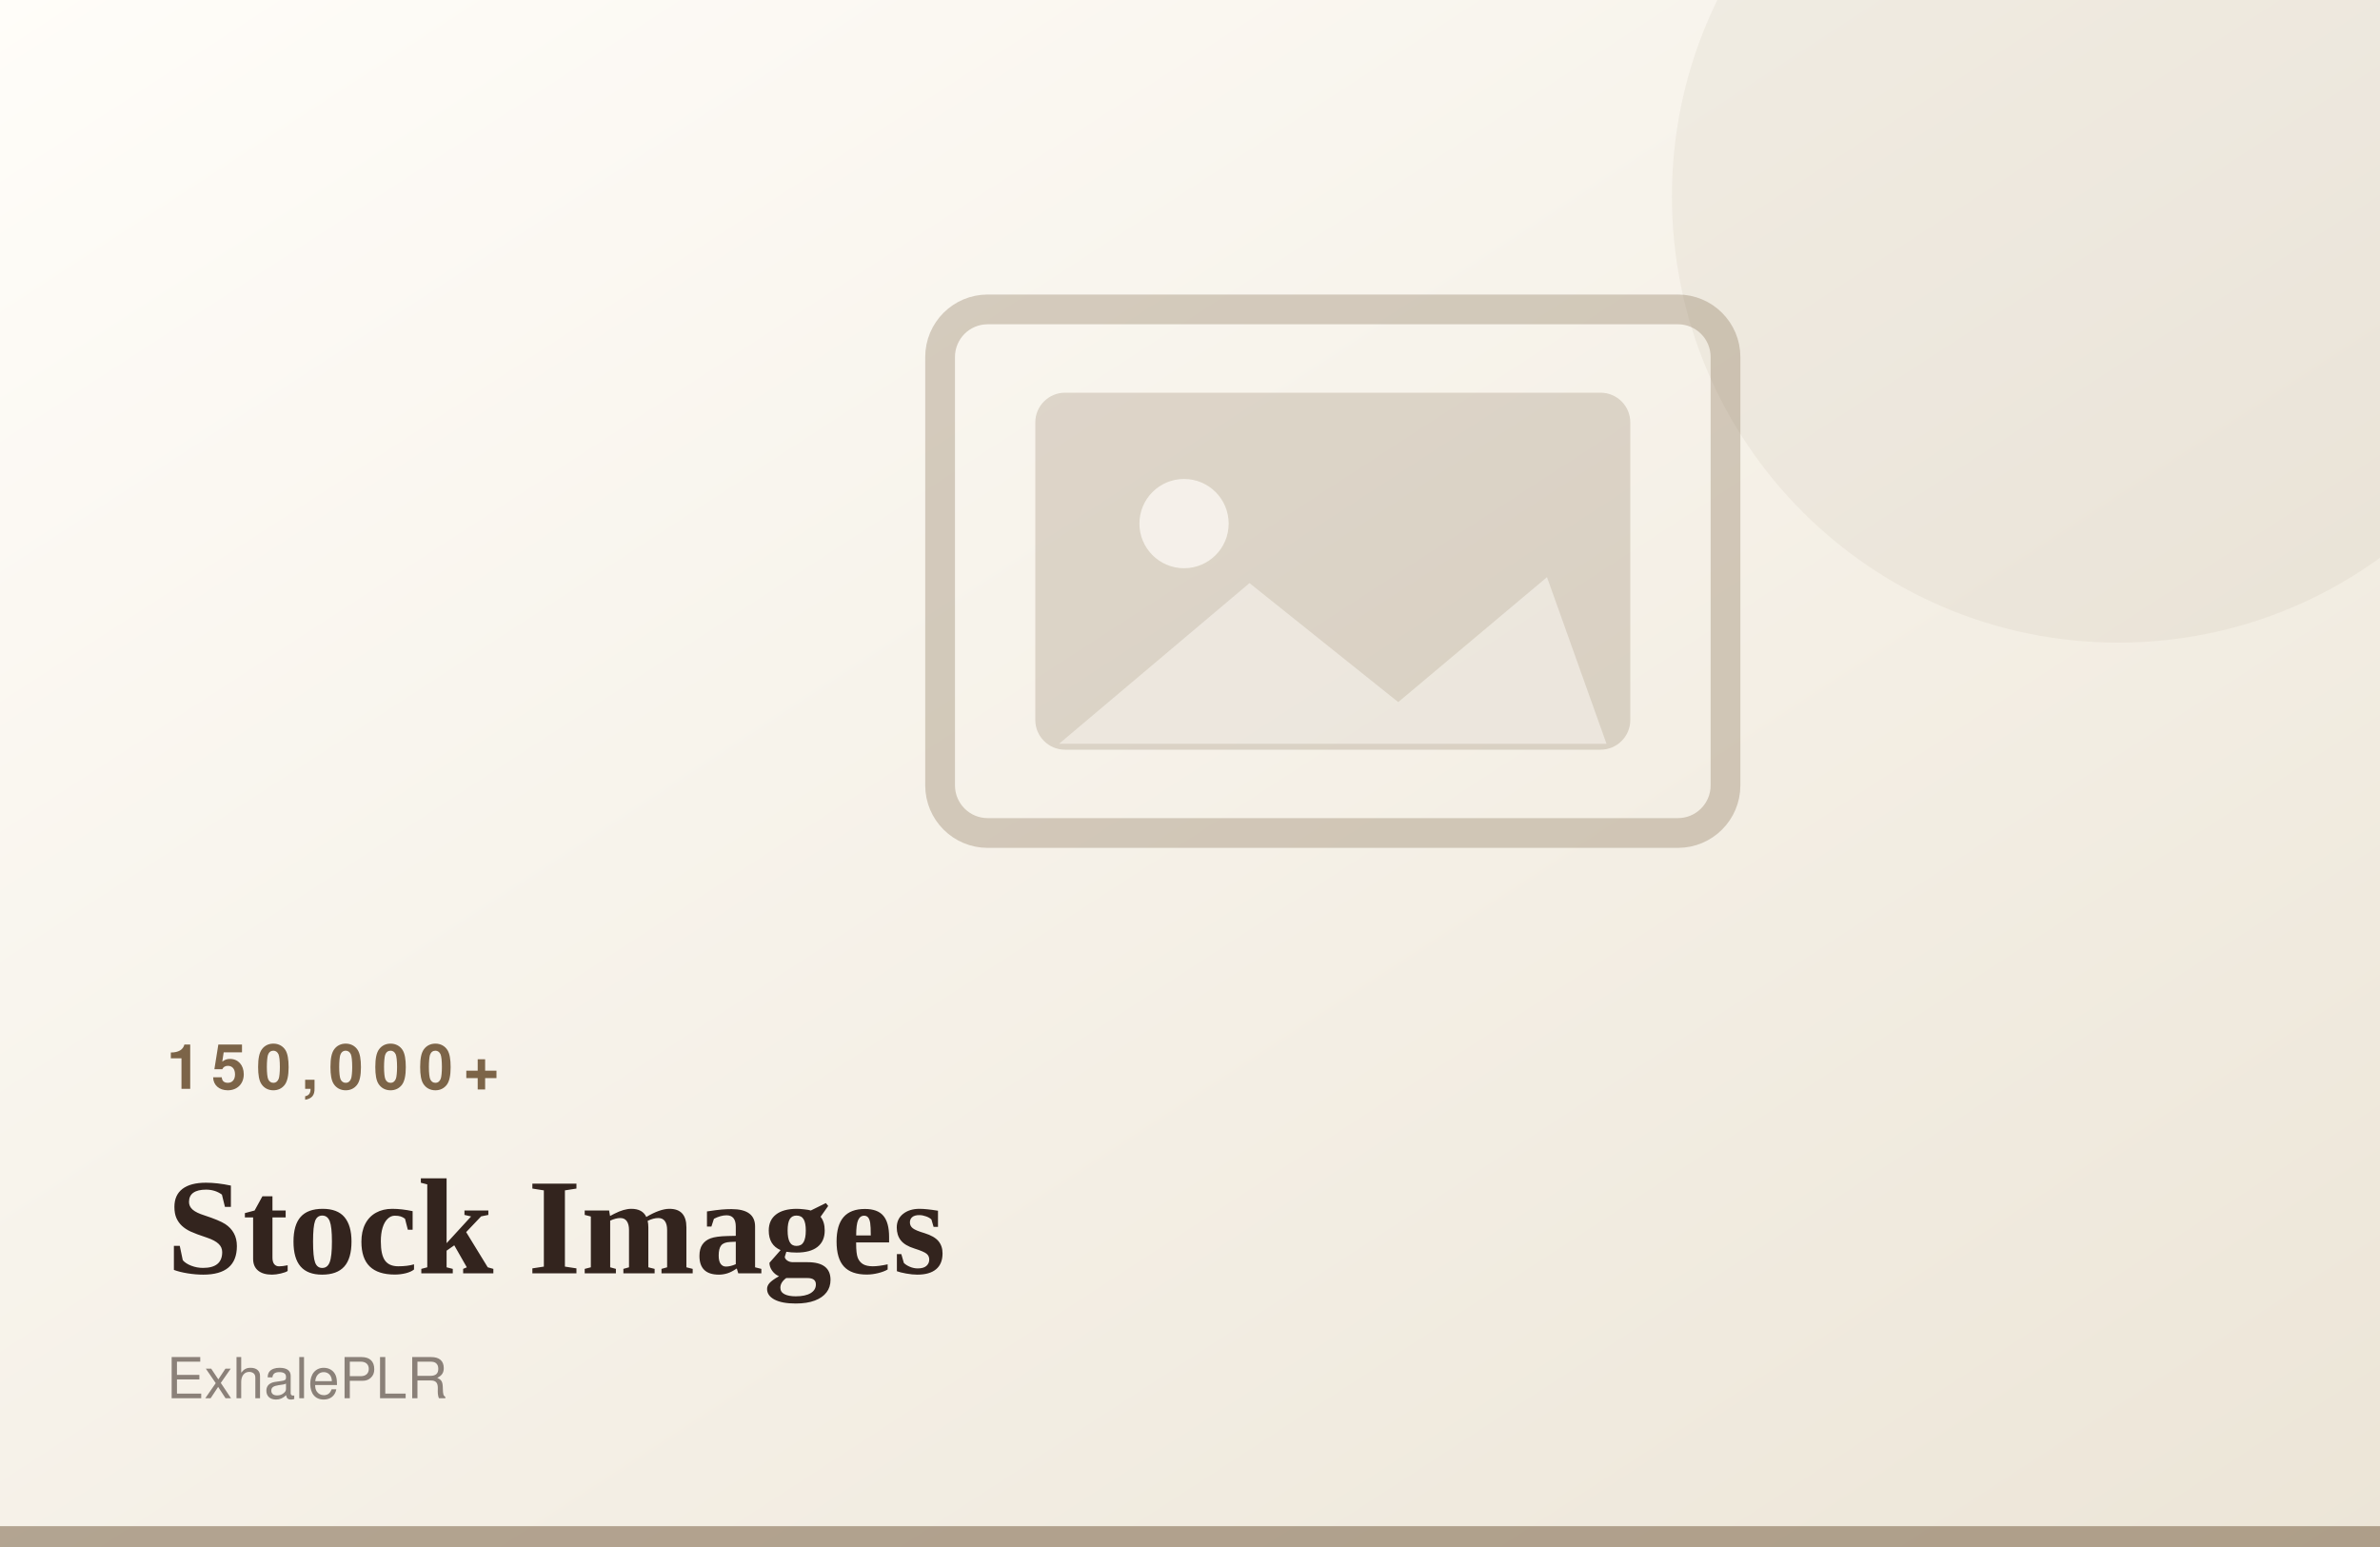
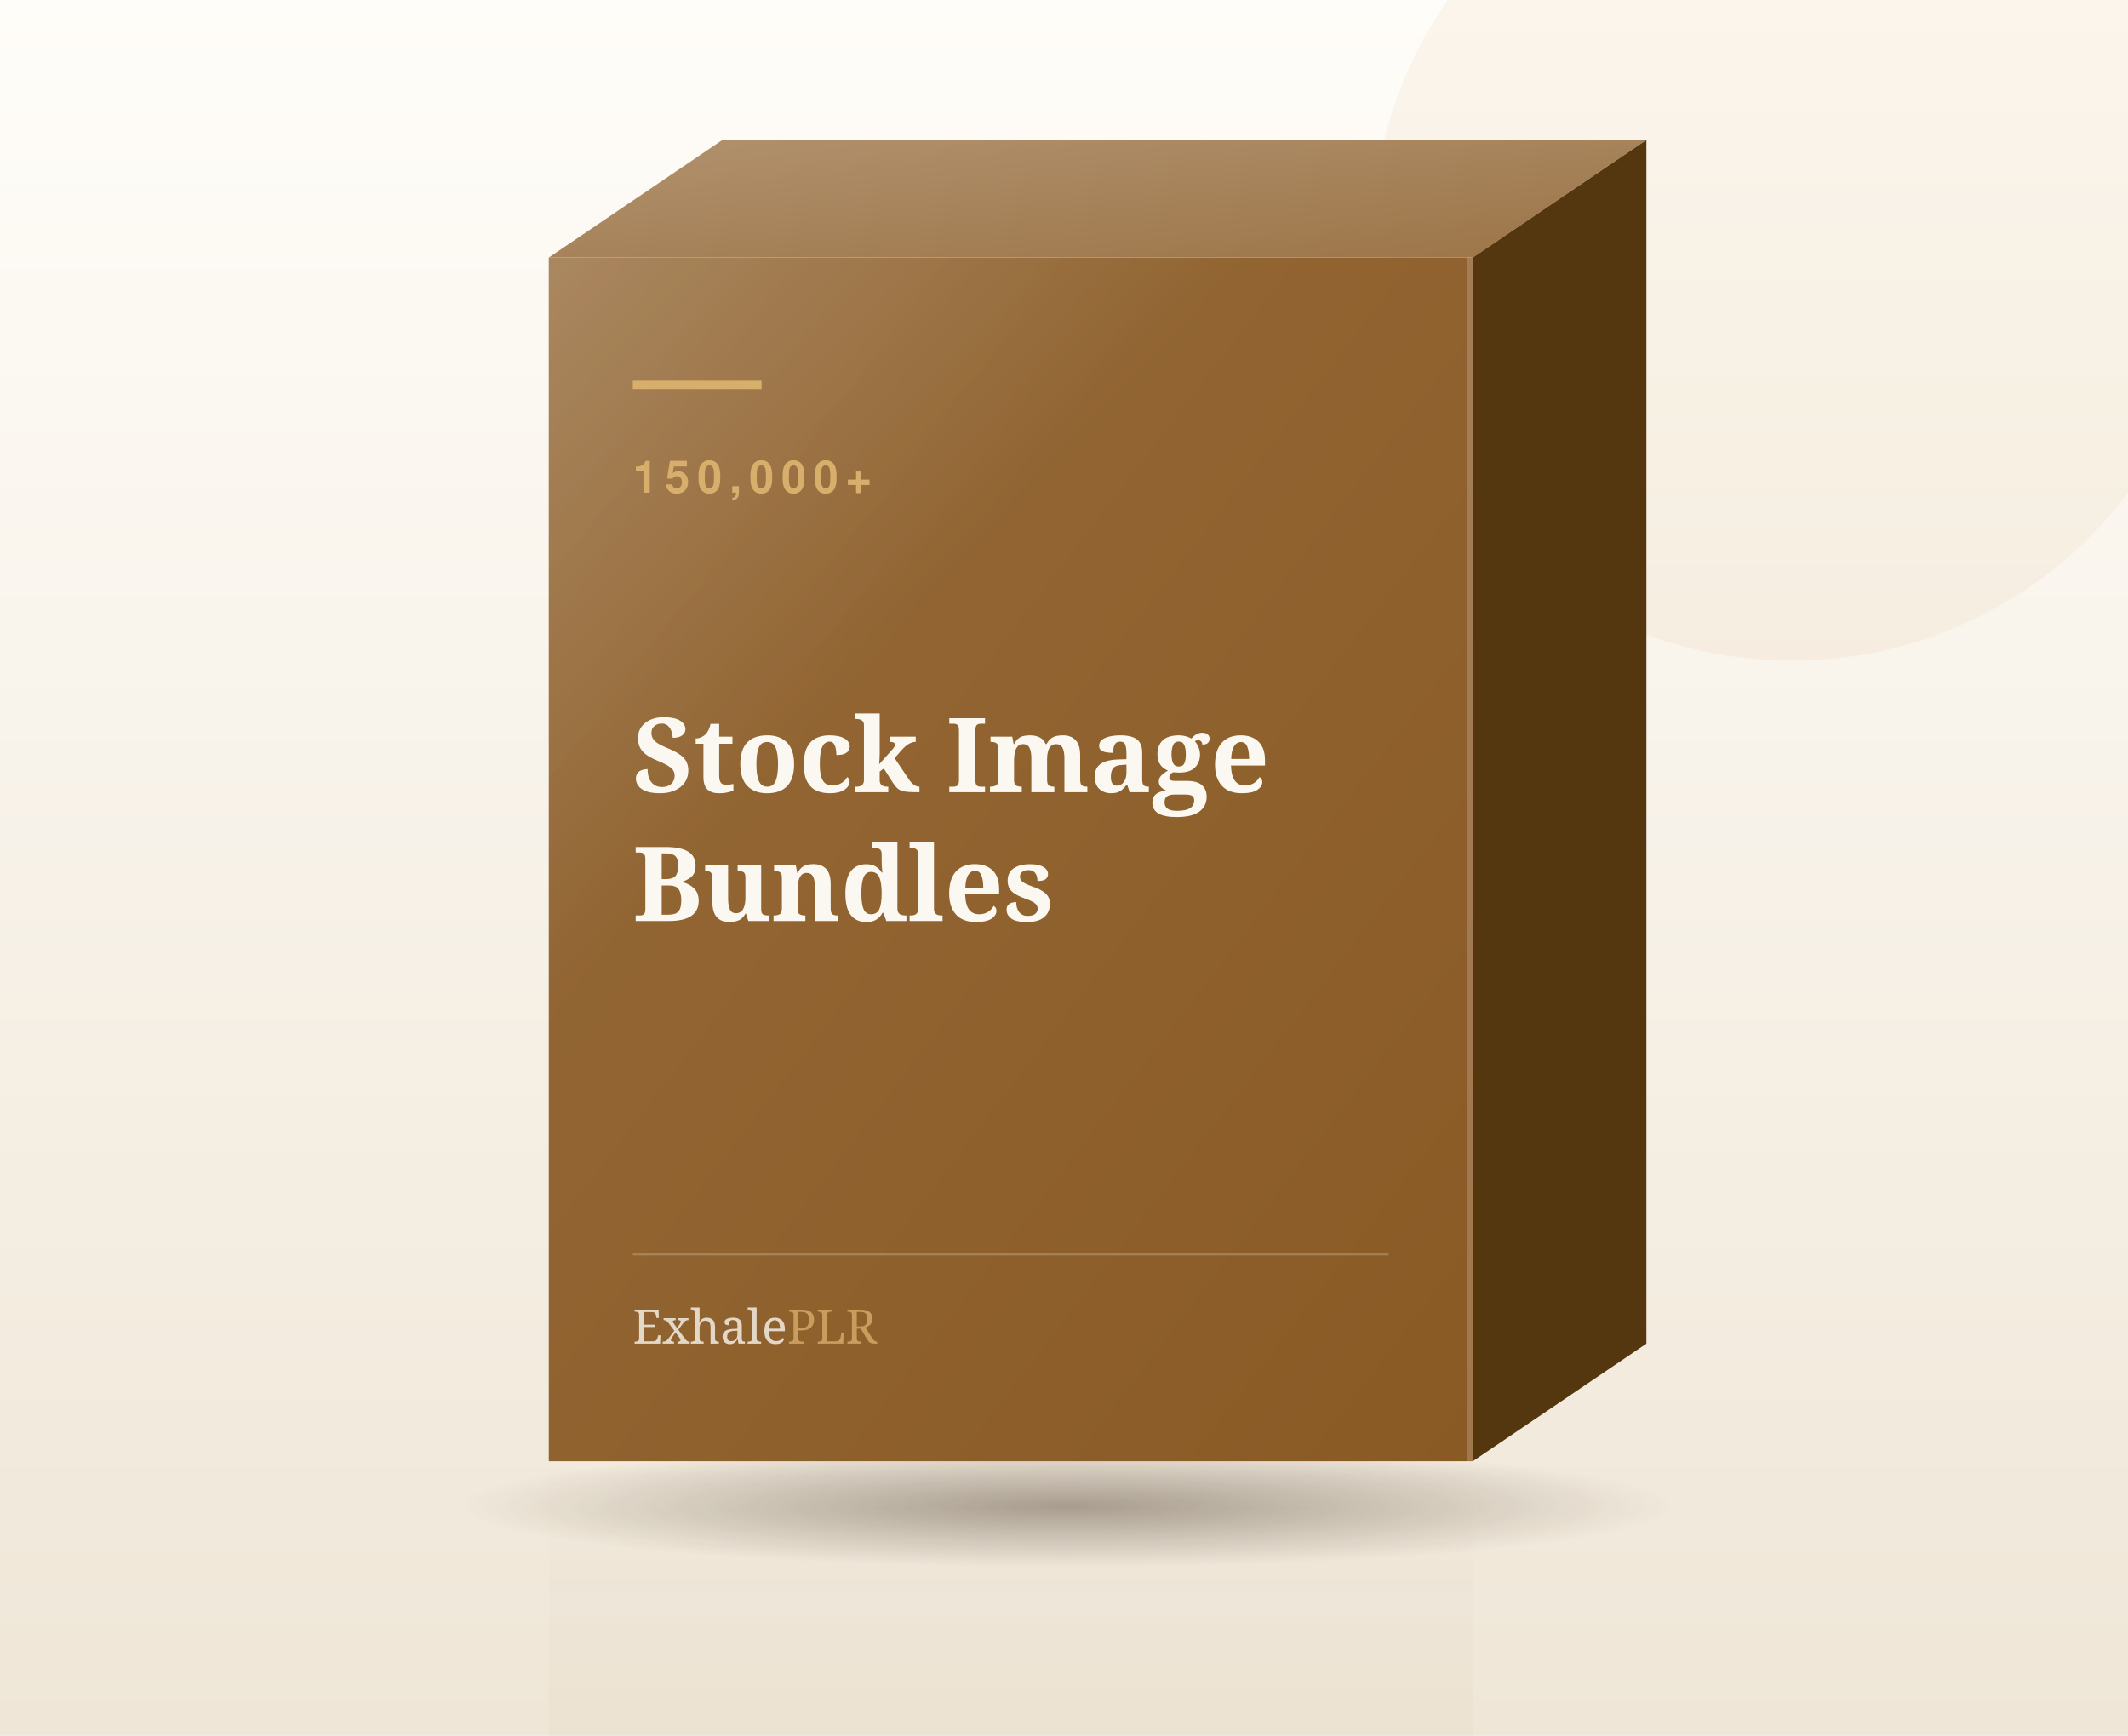
- <svg xmlns="http://www.w3.org/2000/svg" viewBox="0 0 800 520" width="800" height="520" role="img" aria-label="150,000+ Stock Images">
+ <svg xmlns="http://www.w3.org/2000/svg" viewBox="0 0 760 620" width="760" height="620" role="img" aria-label="Stock Image Bundles">
  <defs>
-     <linearGradient id="g" x1="0" y1="0" x2="1" y2="1">
+     <linearGradient id="bg" x1="0" y1="0" x2="0" y2="1">
      <stop offset="0" stop-color="#fffdf9" />
-       <stop offset="1" stop-color="#ece5d7" />
+       <stop offset="1" stop-color="#efe6d7" />
    </linearGradient>
+     <linearGradient id="f" x1="0" y1="0" x2="1" y2="1">
+       <stop offset="0" stop-color="#956a39" />
+       <stop offset="1" stop-color="#8a5a24" />
+     </linearGradient>
+     <linearGradient id="s" x1="0" y1="0" x2="1" y2="0">
+       <stop offset="0" stop-color="#54360f" />
+       <stop offset="1" stop-color="#54360f" />
+     </linearGradient>
+     <linearGradient id="t" x1="0" y1="0" x2="1" y2="1">
+       <stop offset="0" stop-color="#b1926e" />
+       <stop offset="1" stop-color="#9c7447" />
+     </linearGradient>
+     <linearGradient id="gloss" x1="0" y1="0" x2=".8" y2="1">
+       <stop offset="0" stop-color="#fff" stop-opacity=".20" />
+       <stop offset=".38" stop-color="#fff" stop-opacity="0" />
+     </linearGradient>
+     <linearGradient id="refl" x1="0" y1="0" x2="0" y2="1">
+       <stop offset="0" stop-color="#8a5a24" stop-opacity=".26" />
+       <stop offset="1" stop-color="#8a5a24" stop-opacity="0" />
+     </linearGradient>
+     <radialGradient id="sh">
+       <stop offset="0" stop-color="#3a2a1c" stop-opacity=".40" />
+       <stop offset="1" stop-color="#3a2a1c" stop-opacity="0" />
+     </radialGradient>
  </defs>
-   <rect width="800" height="520" fill="url(#g)" />
-   <circle cx="712" cy="66" r="150" fill="#7c6448" opacity=".07" />
-   <rect x="316" y="104" width="264" height="176" rx="16" fill="none" stroke="#7c6448" stroke-width="10" opacity=".3" />
-   <rect x="348" y="132" width="200" height="120" rx="10" fill="#7c6448" opacity=".22" />
-   <circle cx="398" cy="176" r="15" fill="#fbf8f2" opacity=".8" />
-   <path d="M356 250 L420 196 L470 236 L520 194 L540 250 Z" fill="#fbf8f2" opacity=".55" />
-   <text x="56" y="366" font-size="21" fill="#7c6448" letter-spacing="3.4" font-family="Helvetica,Arial,sans-serif" font-weight="700">150,000+</text>
-   <text x="56" y="428" font-size="46" fill="#33241e" font-family="Georgia,'Times New Roman',serif" font-weight="700">Stock Images</text>
-   <text x="56" y="470" font-size="19" fill="#33241e" opacity=".55" font-family="Helvetica,Arial,sans-serif">ExhalePLR</text>
-   <rect x="0" y="513" width="800" height="7" fill="#7c6448" opacity=".55" />
+   <rect width="760" height="620" fill="url(#bg)" />
+   <circle cx="640" cy="86" r="150" fill="#d8ae6c" opacity=".10" />
+   <g transform="translate(0,1044) scale(1,-1)" opacity=".5">
+     <rect x="196" y="92" width="330" height="430" fill="url(#refl)" />
+   </g>
+   <ellipse cx="381.0" cy="538" rx="218" ry="22" fill="url(#sh)" />
+   <path d="M196 92 L258 50 L588 50 L526 92 Z" fill="url(#t)" />
+   <path d="M526 92 L588 50 L588 480 L526 522 Z" fill="url(#s)" />
+   <rect x="196" y="92" width="330" height="430" fill="url(#f)" />
+   <rect x="196" y="92" width="330" height="430" fill="url(#gloss)" />
+   <rect x="524" y="92" width="2" height="430" fill="#fff" opacity=".18" />
+   <rect x="226" y="136" width="46" height="3" fill="#d8ae6c" />
+   <text x="226" y="176" font-size="16" fill="#d8ae6c" font-family="Helvetica,Arial,sans-serif" font-weight="700" letter-spacing="2.6">150,000+</text>
+   <text x="226" y="283" font-size="37" fill="#fbf8f2" font-family="Georgia,serif" font-weight="700">Stock Image</text>
+   <text x="226" y="329" font-size="37" fill="#fbf8f2" font-family="Georgia,serif" font-weight="700">Bundles</text>
+   <line x1="226" y1="448" x2="496" y2="448" stroke="#fbf8f2" stroke-opacity=".22" />
+   <text x="226" y="480" font-size="17" fill="#fbf8f2" opacity=".78" font-family="Georgia,serif">Exhale<tspan fill="#d8ae6c">PLR</tspan>
+   </text>
</svg>
